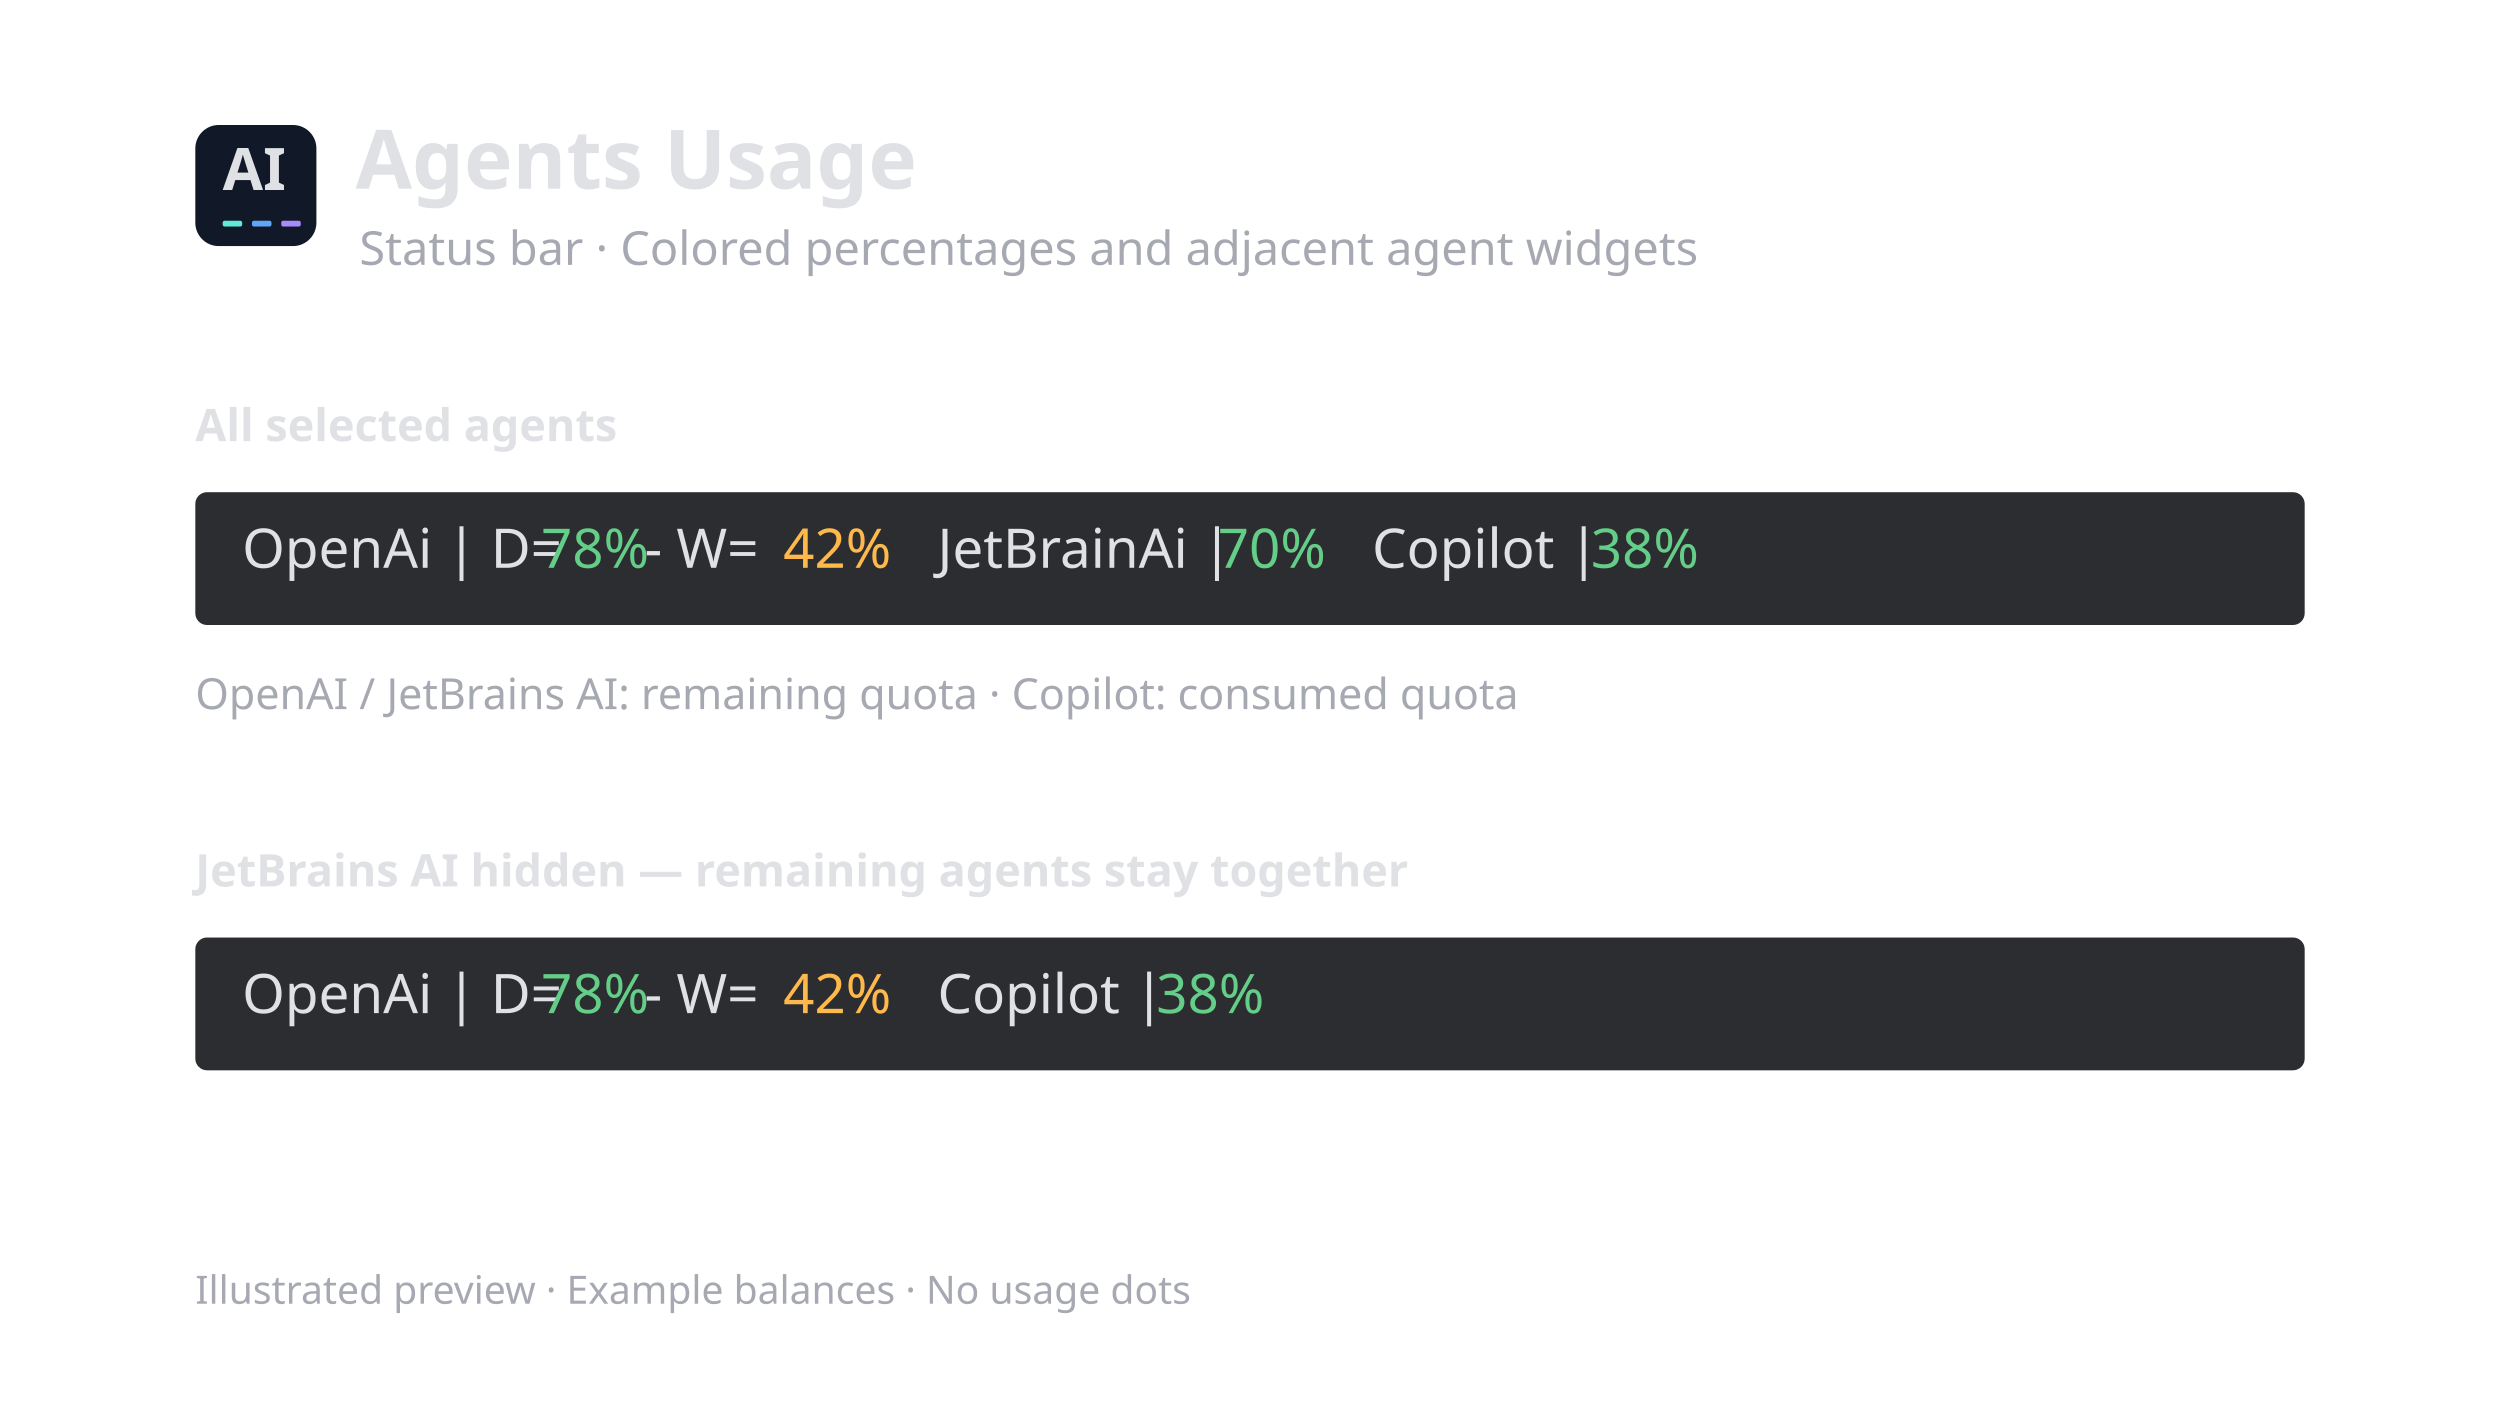
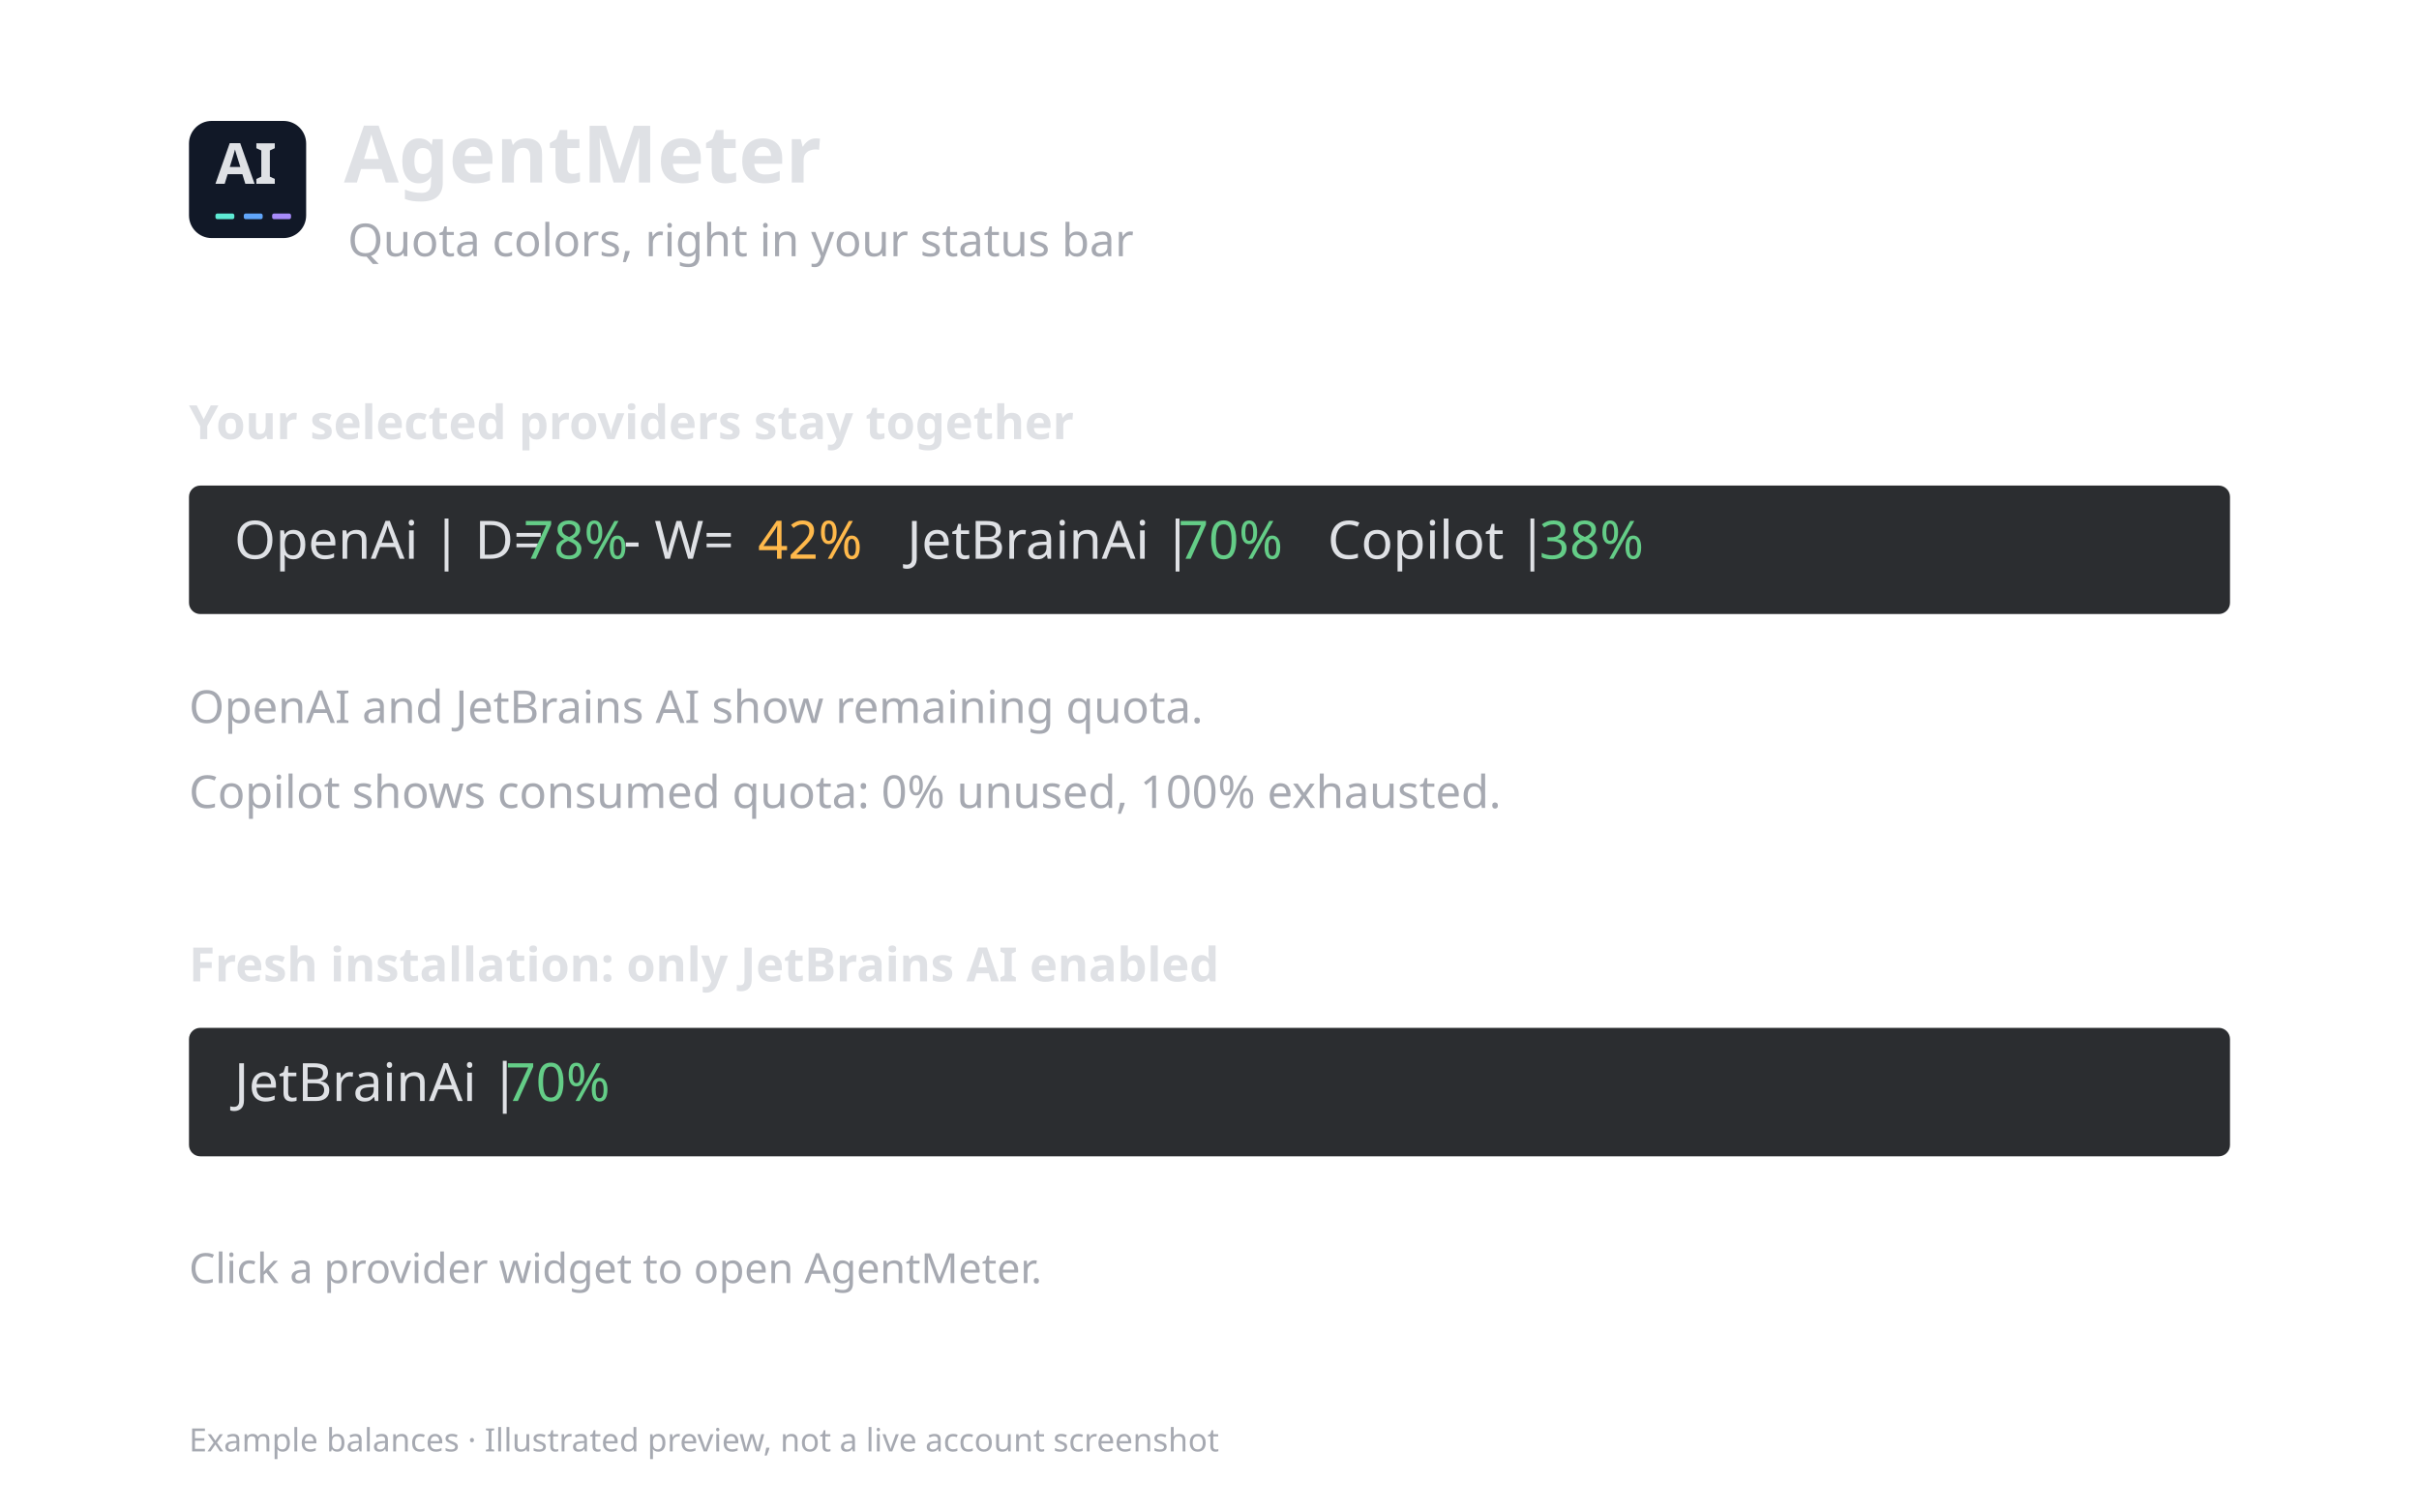
- <svg xmlns="http://www.w3.org/2000/svg" width="1280" height="720" viewBox="0 0 1280 720">
+ <svg xmlns="http://www.w3.org/2000/svg" width="1280" height="800" viewBox="0 0 1280 800">
  <rect x="100" y="64" width="62" height="62" rx="12" fill="#111827" />
  <text x="114" y="74" fill="#DFE1E5" font-family="Segoe UI, sans-serif" font-size="30" font-weight="700" dominant-baseline="text-before-edge" text-anchor="start">AI</text>
  <rect x="114" y="113" width="10" height="3" rx="1" fill="#5EEAD4" />
  <rect x="129" y="113" width="10" height="3" rx="1" fill="#60A5FA" />
  <rect x="144" y="113" width="10" height="3" rx="1" fill="#A78BFA" />
-   <text x="182" y="64" fill="#DFE1E5" font-family="Segoe UI, sans-serif" font-size="42" font-weight="700" dominant-baseline="text-before-edge" text-anchor="start">Agents Usage</text>
-   <text x="184" y="117" fill="#A6A9B1" font-family="Segoe UI, sans-serif" font-size="24" font-weight="400" dominant-baseline="text-before-edge" text-anchor="start">Status bar · Colored percentages and adjacent agent widgets</text>
-   <text x="100" y="208" fill="#DFE1E5" font-family="Segoe UI, sans-serif" font-size="23" font-weight="700" dominant-baseline="text-before-edge" text-anchor="start">All selected agents</text>
-   <rect x="100" y="252" width="1080" height="68" rx="6" fill="#2B2D30" />
-   <text x="124" y="269" fill="#DFE1E5" font-family="Segoe UI, sans-serif" font-size="28" font-weight="400" dominant-baseline="text-before-edge" text-anchor="start">OpenAi | D=</text>
-   <text x="277.0" y="269" fill="#64CD87" font-family="Segoe UI, sans-serif" font-size="28" font-weight="400" dominant-baseline="text-before-edge" text-anchor="start">78%</text>
-   <text x="330.0" y="269" fill="#DFE1E5" font-family="Segoe UI, sans-serif" font-size="28" font-weight="400" dominant-baseline="text-before-edge" text-anchor="start"> - W=</text>
-   <text x="401.0" y="269" fill="#FFB94B" font-family="Segoe UI, sans-serif" font-size="28" font-weight="400" dominant-baseline="text-before-edge" text-anchor="start">42%</text>
-   <text x="480.0" y="269" fill="#DFE1E5" font-family="Segoe UI, sans-serif" font-size="28" font-weight="400" dominant-baseline="text-before-edge" text-anchor="start">JetBrainAi | </text>
-   <text x="623.5" y="269" fill="#64CD87" font-family="Segoe UI, sans-serif" font-size="28" font-weight="400" dominant-baseline="text-before-edge" text-anchor="start">70%</text>
-   <text x="702.5" y="269" fill="#DFE1E5" font-family="Segoe UI, sans-serif" font-size="28" font-weight="400" dominant-baseline="text-before-edge" text-anchor="start">Copilot | </text>
-   <text x="814.5" y="269" fill="#64CD87" font-family="Segoe UI, sans-serif" font-size="28" font-weight="400" dominant-baseline="text-before-edge" text-anchor="start">38%</text>
-   <text x="100" y="346" fill="#A6A9B1" font-family="Segoe UI, sans-serif" font-size="22" font-weight="400" dominant-baseline="text-before-edge" text-anchor="start">OpenAI / JetBrains AI: remaining quota · Copilot: consumed quota</text>
-   <text x="100" y="436" fill="#DFE1E5" font-family="Segoe UI, sans-serif" font-size="23" font-weight="700" dominant-baseline="text-before-edge" text-anchor="start">JetBrains AI hidden — remaining agents stay together</text>
-   <rect x="100" y="480" width="1080" height="68" rx="6" fill="#2B2D30" />
-   <text x="124" y="497" fill="#DFE1E5" font-family="Segoe UI, sans-serif" font-size="28" font-weight="400" dominant-baseline="text-before-edge" text-anchor="start">OpenAi | D=</text>
-   <text x="277.0" y="497" fill="#64CD87" font-family="Segoe UI, sans-serif" font-size="28" font-weight="400" dominant-baseline="text-before-edge" text-anchor="start">78%</text>
-   <text x="330.0" y="497" fill="#DFE1E5" font-family="Segoe UI, sans-serif" font-size="28" font-weight="400" dominant-baseline="text-before-edge" text-anchor="start"> - W=</text>
-   <text x="401.0" y="497" fill="#FFB94B" font-family="Segoe UI, sans-serif" font-size="28" font-weight="400" dominant-baseline="text-before-edge" text-anchor="start">42%</text>
-   <text x="480.0" y="497" fill="#DFE1E5" font-family="Segoe UI, sans-serif" font-size="28" font-weight="400" dominant-baseline="text-before-edge" text-anchor="start">Copilot | </text>
-   <text x="592.0" y="497" fill="#64CD87" font-family="Segoe UI, sans-serif" font-size="28" font-weight="400" dominant-baseline="text-before-edge" text-anchor="start">38%</text>
-   <text x="100" y="652" fill="#A6A9B1" font-family="Segoe UI, sans-serif" font-size="20" font-weight="400" dominant-baseline="text-before-edge" text-anchor="start">Illustrated preview · Example balances · No usage dots</text>
+   <text x="182" y="64" fill="#DFE1E5" font-family="Segoe UI, sans-serif" font-size="42" font-weight="700" dominant-baseline="text-before-edge" text-anchor="start">AgentMeter</text>
+   <text x="184" y="117" fill="#A6A9B1" font-family="Segoe UI, sans-serif" font-size="24" font-weight="400" dominant-baseline="text-before-edge" text-anchor="start">Quota colors, right in your status bar</text>
+   <text x="100" y="213" fill="#DFE1E5" font-family="Segoe UI, sans-serif" font-size="25" font-weight="700" dominant-baseline="text-before-edge" text-anchor="start">Your selected providers stay together</text>
+   <rect x="100" y="257" width="1080" height="68" rx="6" fill="#2B2D30" />
+   <text x="124" y="274" fill="#DFE1E5" font-family="Segoe UI, sans-serif" font-size="28" font-weight="400" dominant-baseline="text-before-edge" text-anchor="start">OpenAi | D=</text>
+   <text x="277.0" y="274" fill="#64CD87" font-family="Segoe UI, sans-serif" font-size="28" font-weight="400" dominant-baseline="text-before-edge" text-anchor="start">78%</text>
+   <text x="330.0" y="274" fill="#DFE1E5" font-family="Segoe UI, sans-serif" font-size="28" font-weight="400" dominant-baseline="text-before-edge" text-anchor="start"> - W=</text>
+   <text x="401.0" y="274" fill="#FFB94B" font-family="Segoe UI, sans-serif" font-size="28" font-weight="400" dominant-baseline="text-before-edge" text-anchor="start">42%</text>
+   <text x="480.0" y="274" fill="#DFE1E5" font-family="Segoe UI, sans-serif" font-size="28" font-weight="400" dominant-baseline="text-before-edge" text-anchor="start">JetBrainAi | </text>
+   <text x="623.5" y="274" fill="#64CD87" font-family="Segoe UI, sans-serif" font-size="28" font-weight="400" dominant-baseline="text-before-edge" text-anchor="start">70%</text>
+   <text x="702.5" y="274" fill="#DFE1E5" font-family="Segoe UI, sans-serif" font-size="28" font-weight="400" dominant-baseline="text-before-edge" text-anchor="start">Copilot | </text>
+   <text x="814.5" y="274" fill="#64CD87" font-family="Segoe UI, sans-serif" font-size="28" font-weight="400" dominant-baseline="text-before-edge" text-anchor="start">38%</text>
+   <text x="100" y="364" fill="#A6A9B1" font-family="Segoe UI, sans-serif" font-size="24" font-weight="400" dominant-baseline="text-before-edge" text-anchor="start">OpenAI and JetBrains AI show remaining quota.</text>
+   <text x="100" y="409" fill="#A6A9B1" font-family="Segoe UI, sans-serif" font-size="24" font-weight="400" dominant-baseline="text-before-edge" text-anchor="start">Copilot shows consumed quota: 0% unused, 100% exhausted.</text>
+   <text x="100" y="500" fill="#DFE1E5" font-family="Segoe UI, sans-serif" font-size="25" font-weight="700" dominant-baseline="text-before-edge" text-anchor="start">Fresh installation: only JetBrains AI enabled</text>
+   <rect x="100" y="544" width="1080" height="68" rx="6" fill="#2B2D30" />
+   <text x="124" y="561" fill="#DFE1E5" font-family="Segoe UI, sans-serif" font-size="28" font-weight="400" dominant-baseline="text-before-edge" text-anchor="start">JetBrainAi | </text>
+   <text x="267.5" y="561" fill="#64CD87" font-family="Segoe UI, sans-serif" font-size="28" font-weight="400" dominant-baseline="text-before-edge" text-anchor="start">70%</text>
+   <text x="100" y="662" fill="#A6A9B1" font-family="Segoe UI, sans-serif" font-size="22" font-weight="400" dominant-baseline="text-before-edge" text-anchor="start">Click a provider widget to open AgentMeter.</text>
+   <text x="100" y="755" fill="#A6A9B1" font-family="Segoe UI, sans-serif" font-size="17" font-weight="400" dominant-baseline="text-before-edge" text-anchor="start">Example balances · Illustrated preview, not a live account screenshot</text>
</svg>
